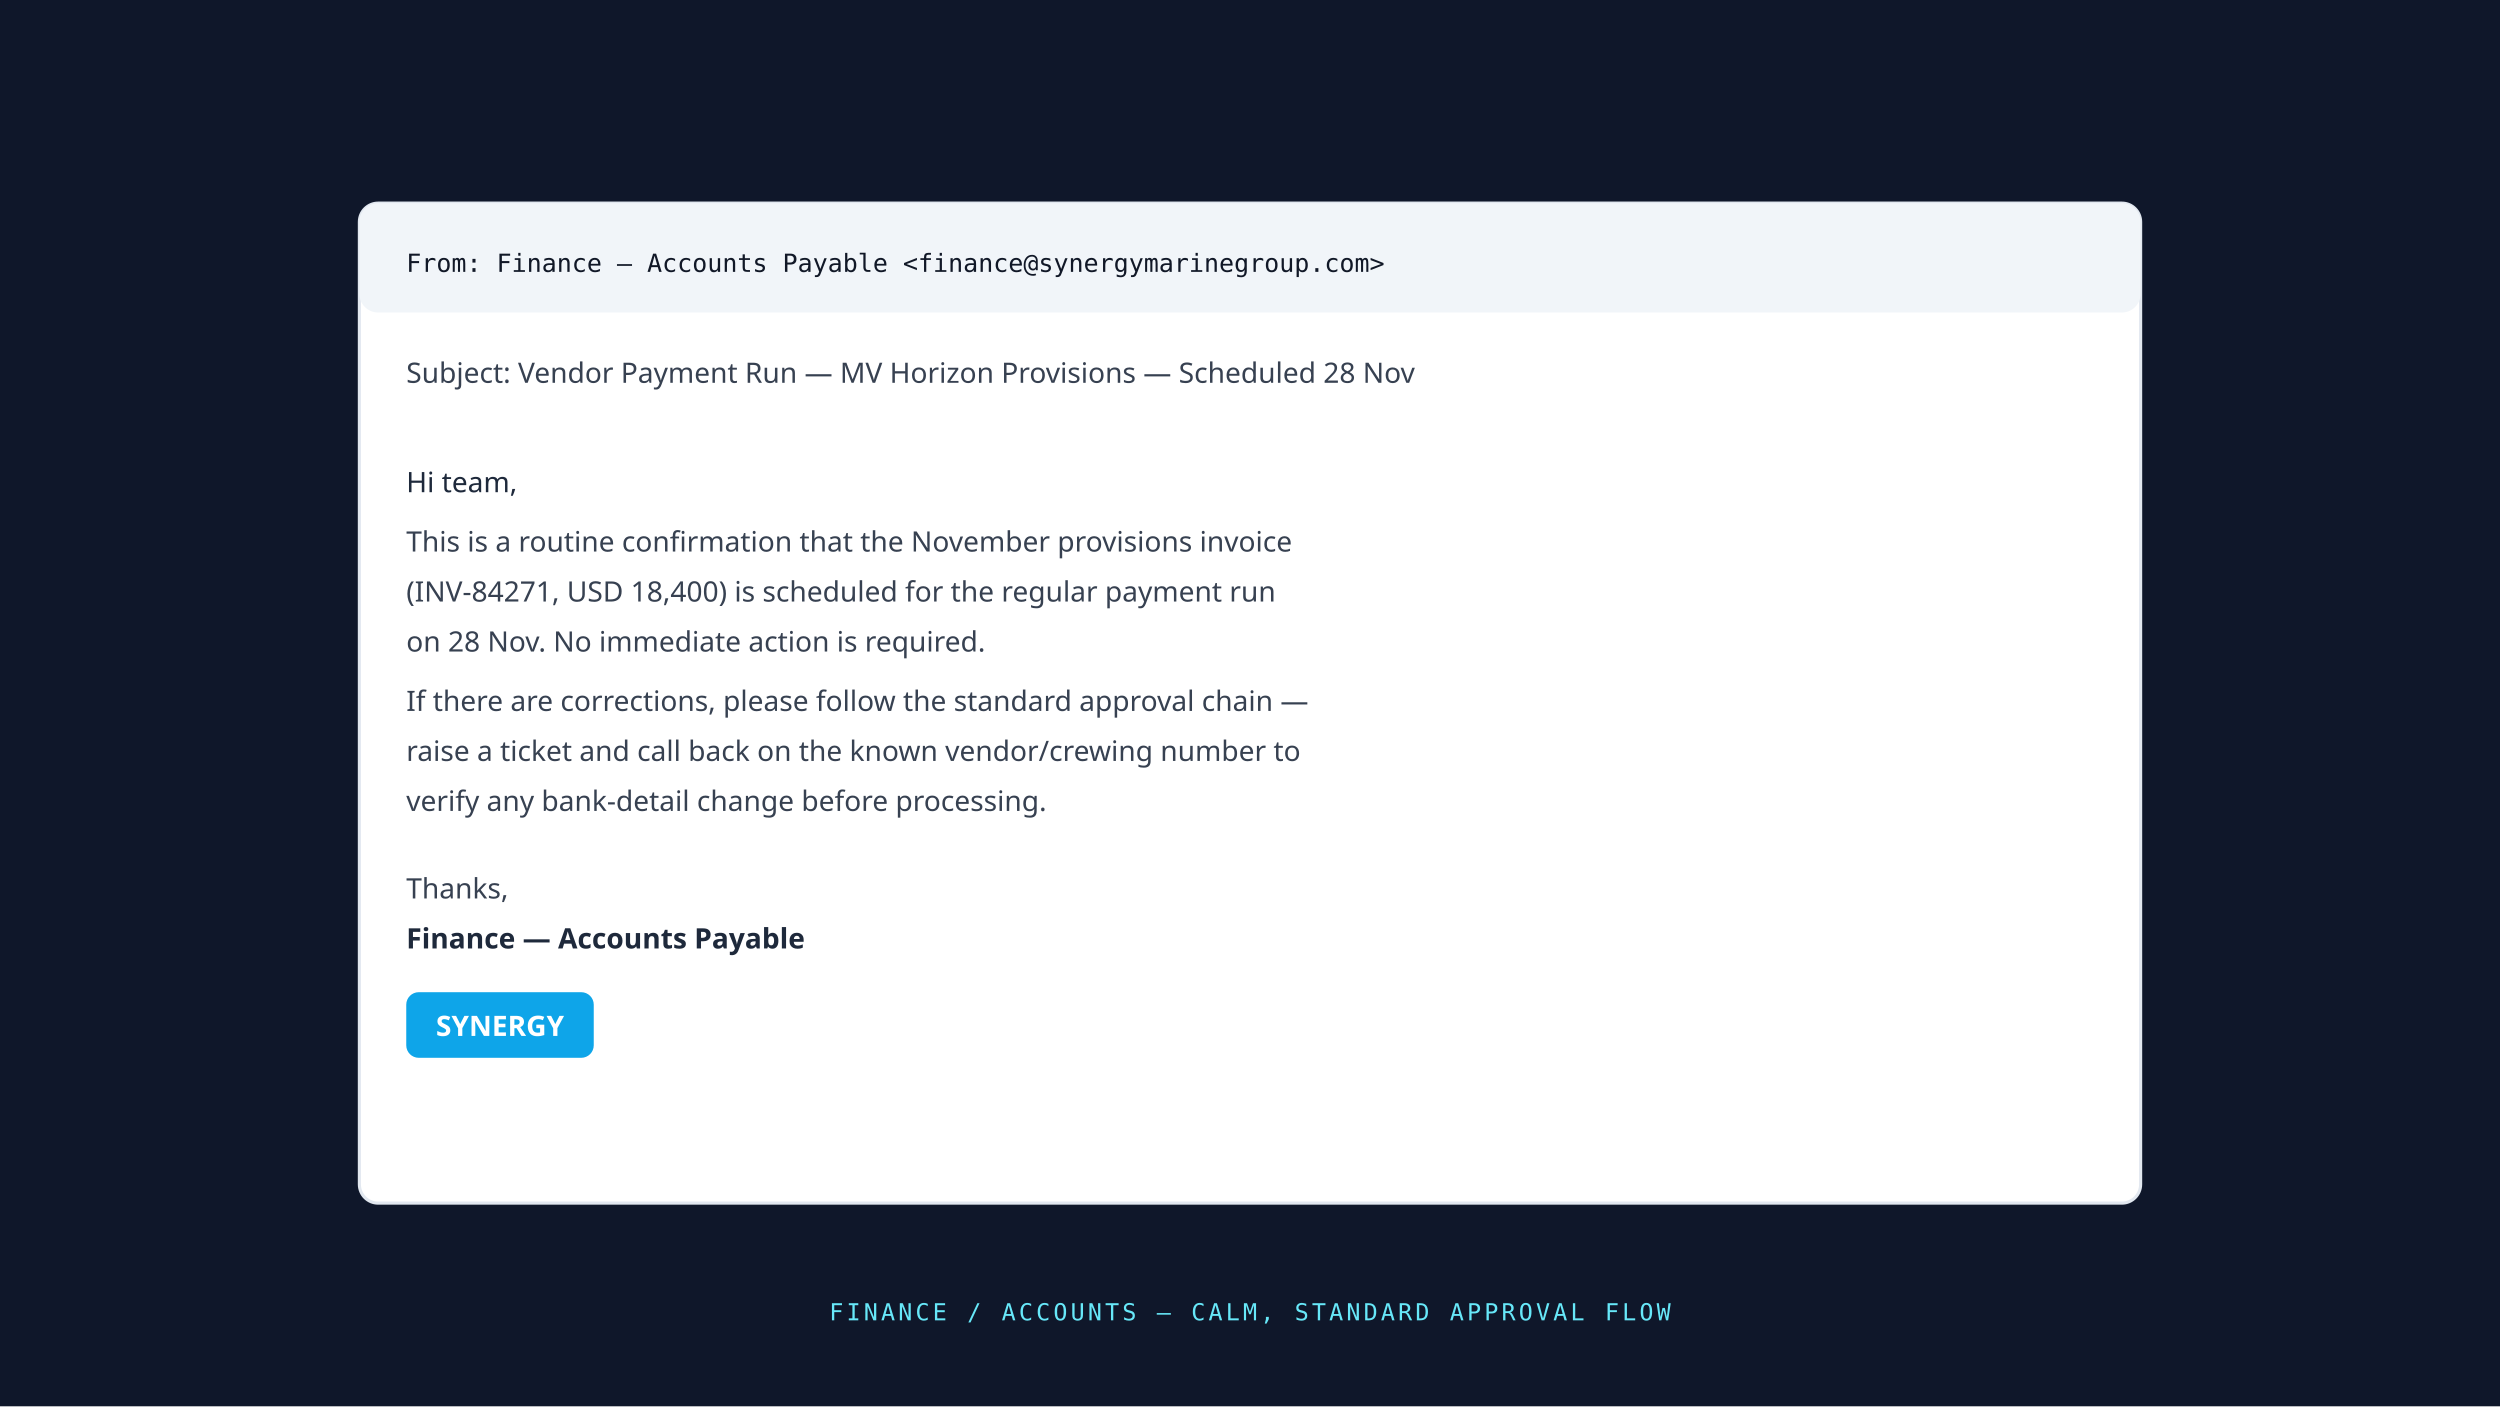
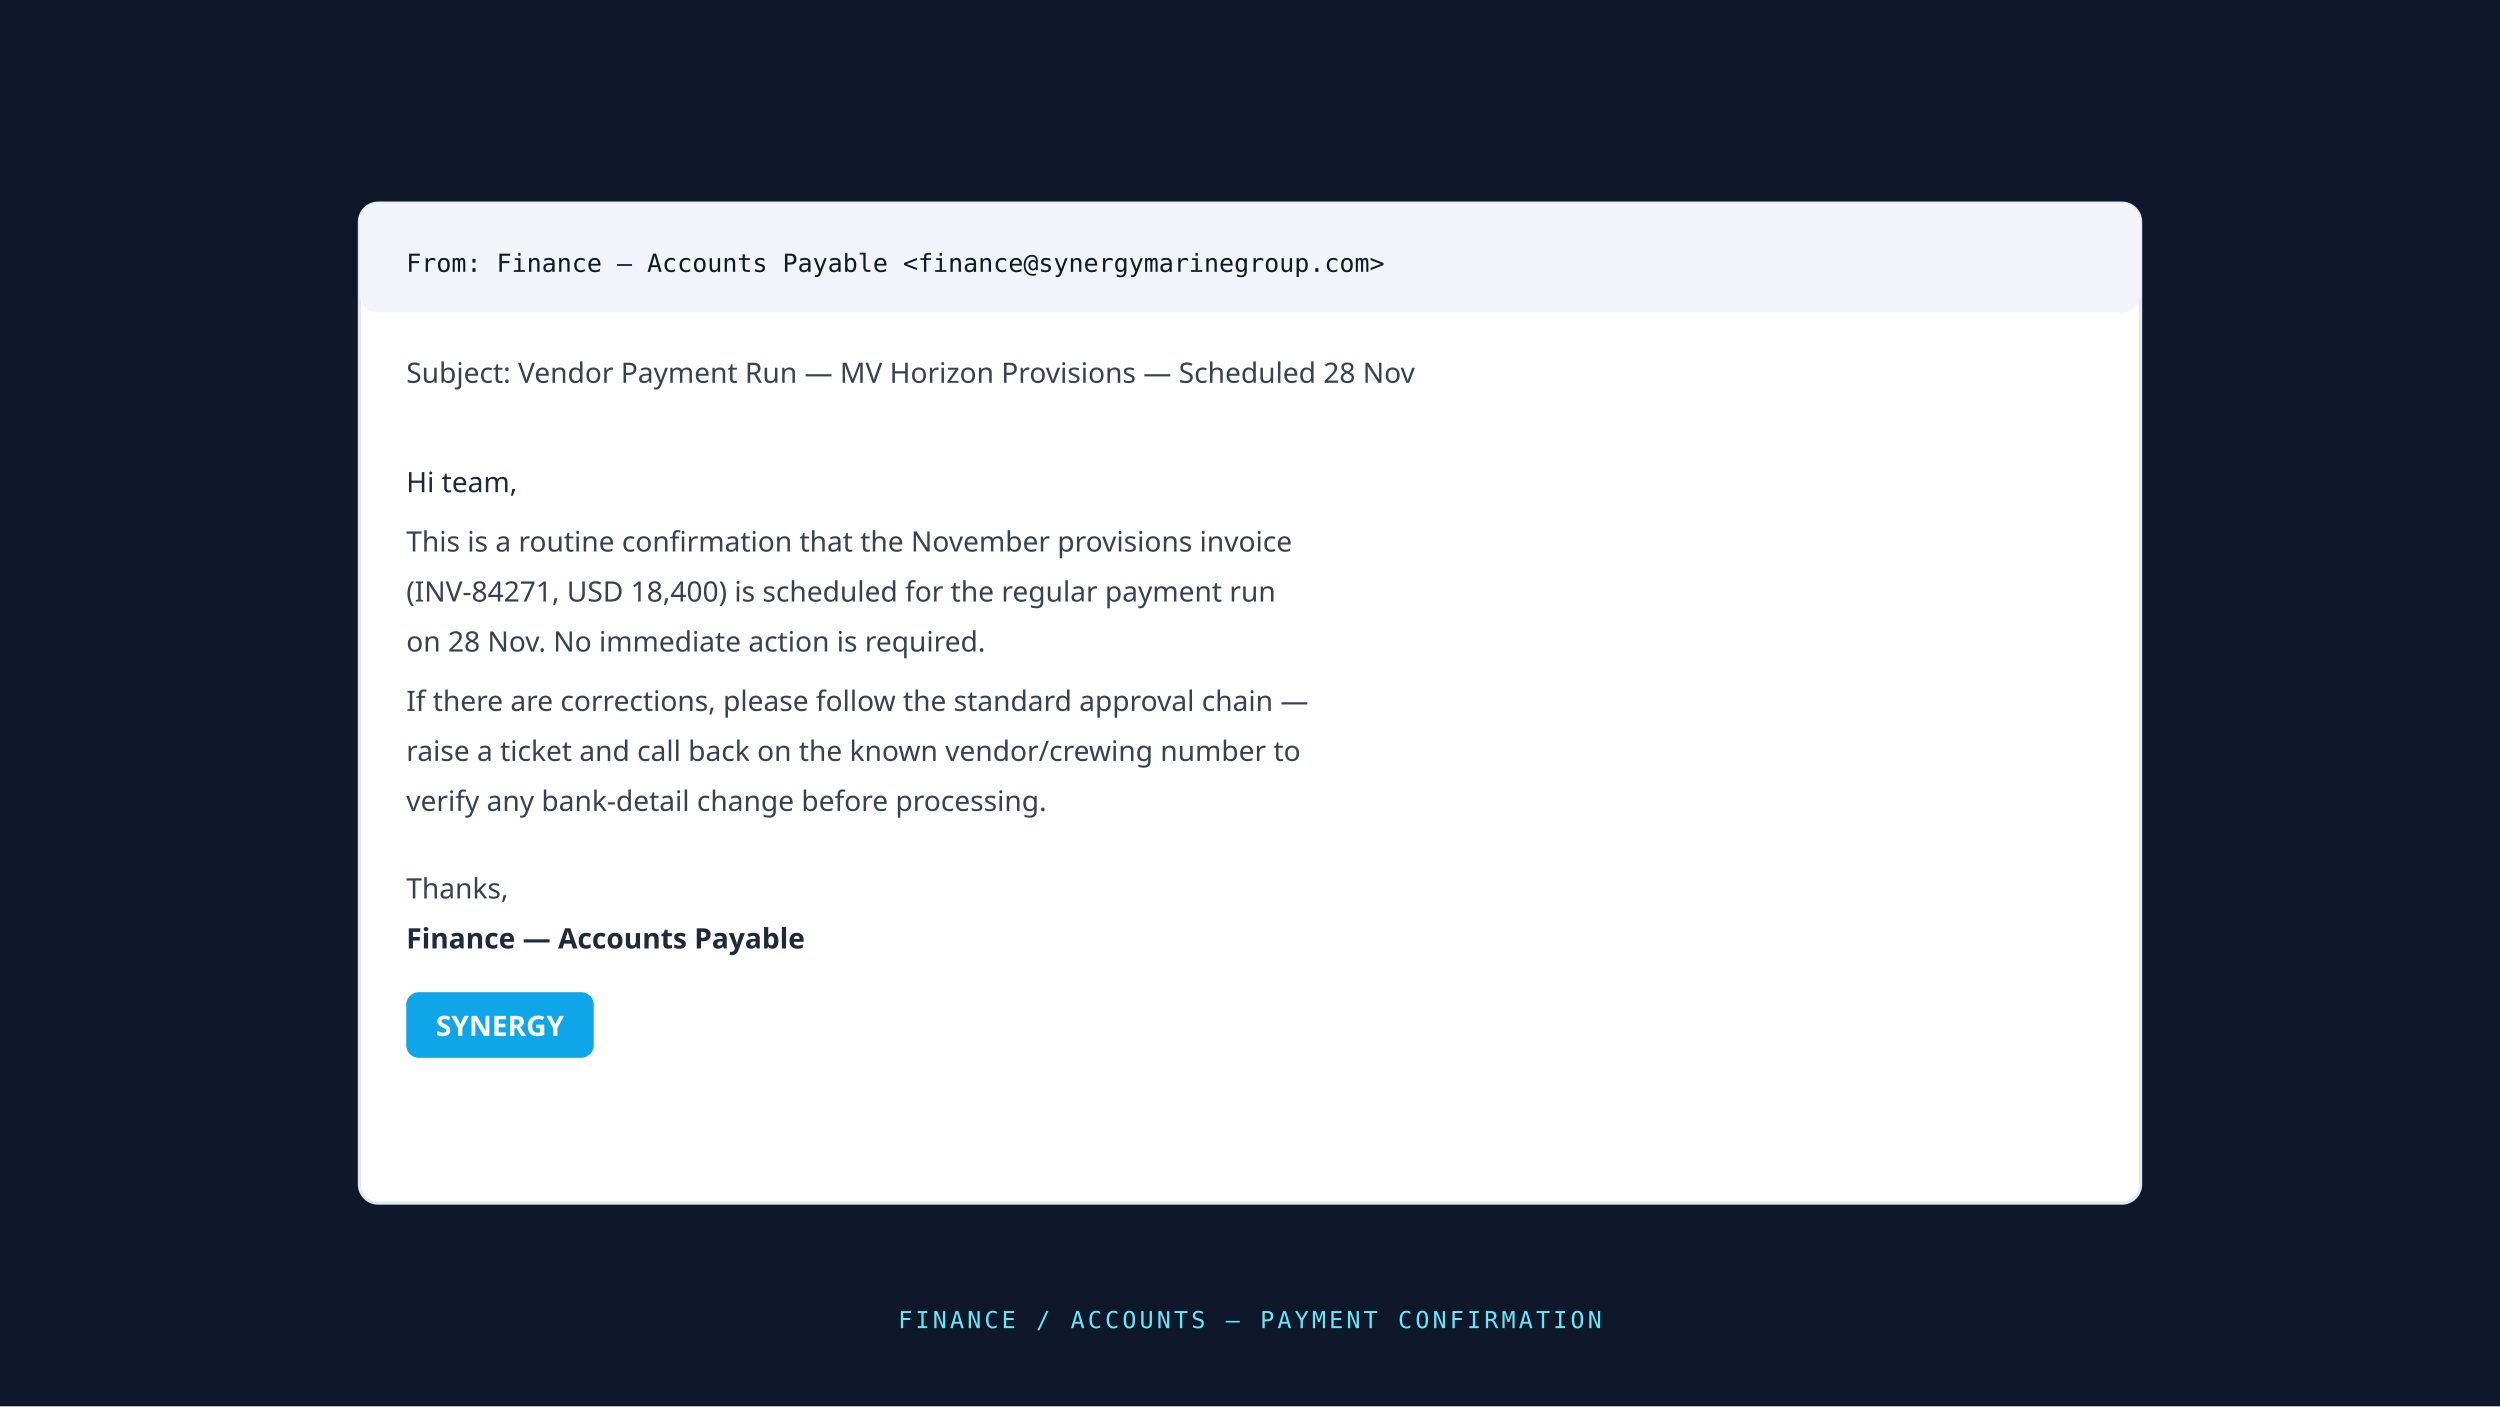
<svg xmlns="http://www.w3.org/2000/svg" viewBox="0 0 1600 900">
  <rect width="1600" height="900" fill="#0f172a" />
  <rect x="230" y="130" width="1140" height="640" rx="12" fill="#fff" stroke="#e2e8f0" stroke-width="2" />
  <rect x="230" y="130" width="1140" height="70" rx="12" fill="#f1f5f9" />
  <text x="260" y="174" font-family="Space Mono, monospace" font-size="16" fill="#111827">From: Finance — Accounts Payable &lt;finance@synergymarinegroup.com&gt;</text>
  <text x="260" y="245" font-family="Barlow, sans-serif" font-size="18" fill="#374151">Subject: Vendor Payment Run — MV Horizon Provisions — Scheduled 28 Nov</text>
  <text x="260" y="315" font-family="Barlow, sans-serif" font-size="18" fill="#1e293b">Hi team,</text>
  <text x="260" y="353" font-family="Barlow, sans-serif" font-size="18" fill="#374151">This is a routine confirmation that the November provisions invoice</text>
  <text x="260" y="385" font-family="Barlow, sans-serif" font-size="18" fill="#374151">(INV-84271, USD 18,400) is scheduled for the regular payment run</text>
  <text x="260" y="417" font-family="Barlow, sans-serif" font-size="18" fill="#374151">on 28 Nov. No immediate action is required.</text>
  <text x="260" y="455" font-family="Barlow, sans-serif" font-size="18" fill="#374151">If there are corrections, please follow the standard approval chain —</text>
  <text x="260" y="487" font-family="Barlow, sans-serif" font-size="18" fill="#374151">raise a ticket and call back on the known vendor/crewing number to</text>
  <text x="260" y="519" font-family="Barlow, sans-serif" font-size="18" fill="#374151">verify any bank-detail change before processing.</text>
  <text x="260" y="575" font-family="Barlow, sans-serif" font-size="18" fill="#374151">Thanks,</text>
  <text x="260" y="607" font-family="Barlow, sans-serif" font-size="18" font-weight="700" fill="#1e293b">Finance — Accounts Payable</text>
  <g transform="translate(260,635)">
    <rect x="0" y="0" width="120" height="42" rx="8" fill="#0ea5e9" />
    <text x="60" y="28" font-family="Barlow, sans-serif" font-size="18" font-weight="800" fill="#fff" text-anchor="middle">SYNERGY</text>
  </g>
-   <text x="800" y="845" font-family="Space Mono, monospace" font-size="15" fill="#67e8f9" text-anchor="middle" letter-spacing="2">FINANCE / ACCOUNTS — CALM, STANDARD APPROVAL FLOW</text>
+   <text x="800" y="850" font-family="Space Mono, monospace" font-size="15" fill="#67e8f9" text-anchor="middle" letter-spacing="2">FINANCE / ACCOUNTS — PAYMENT CONFIRMATION</text>
</svg>
